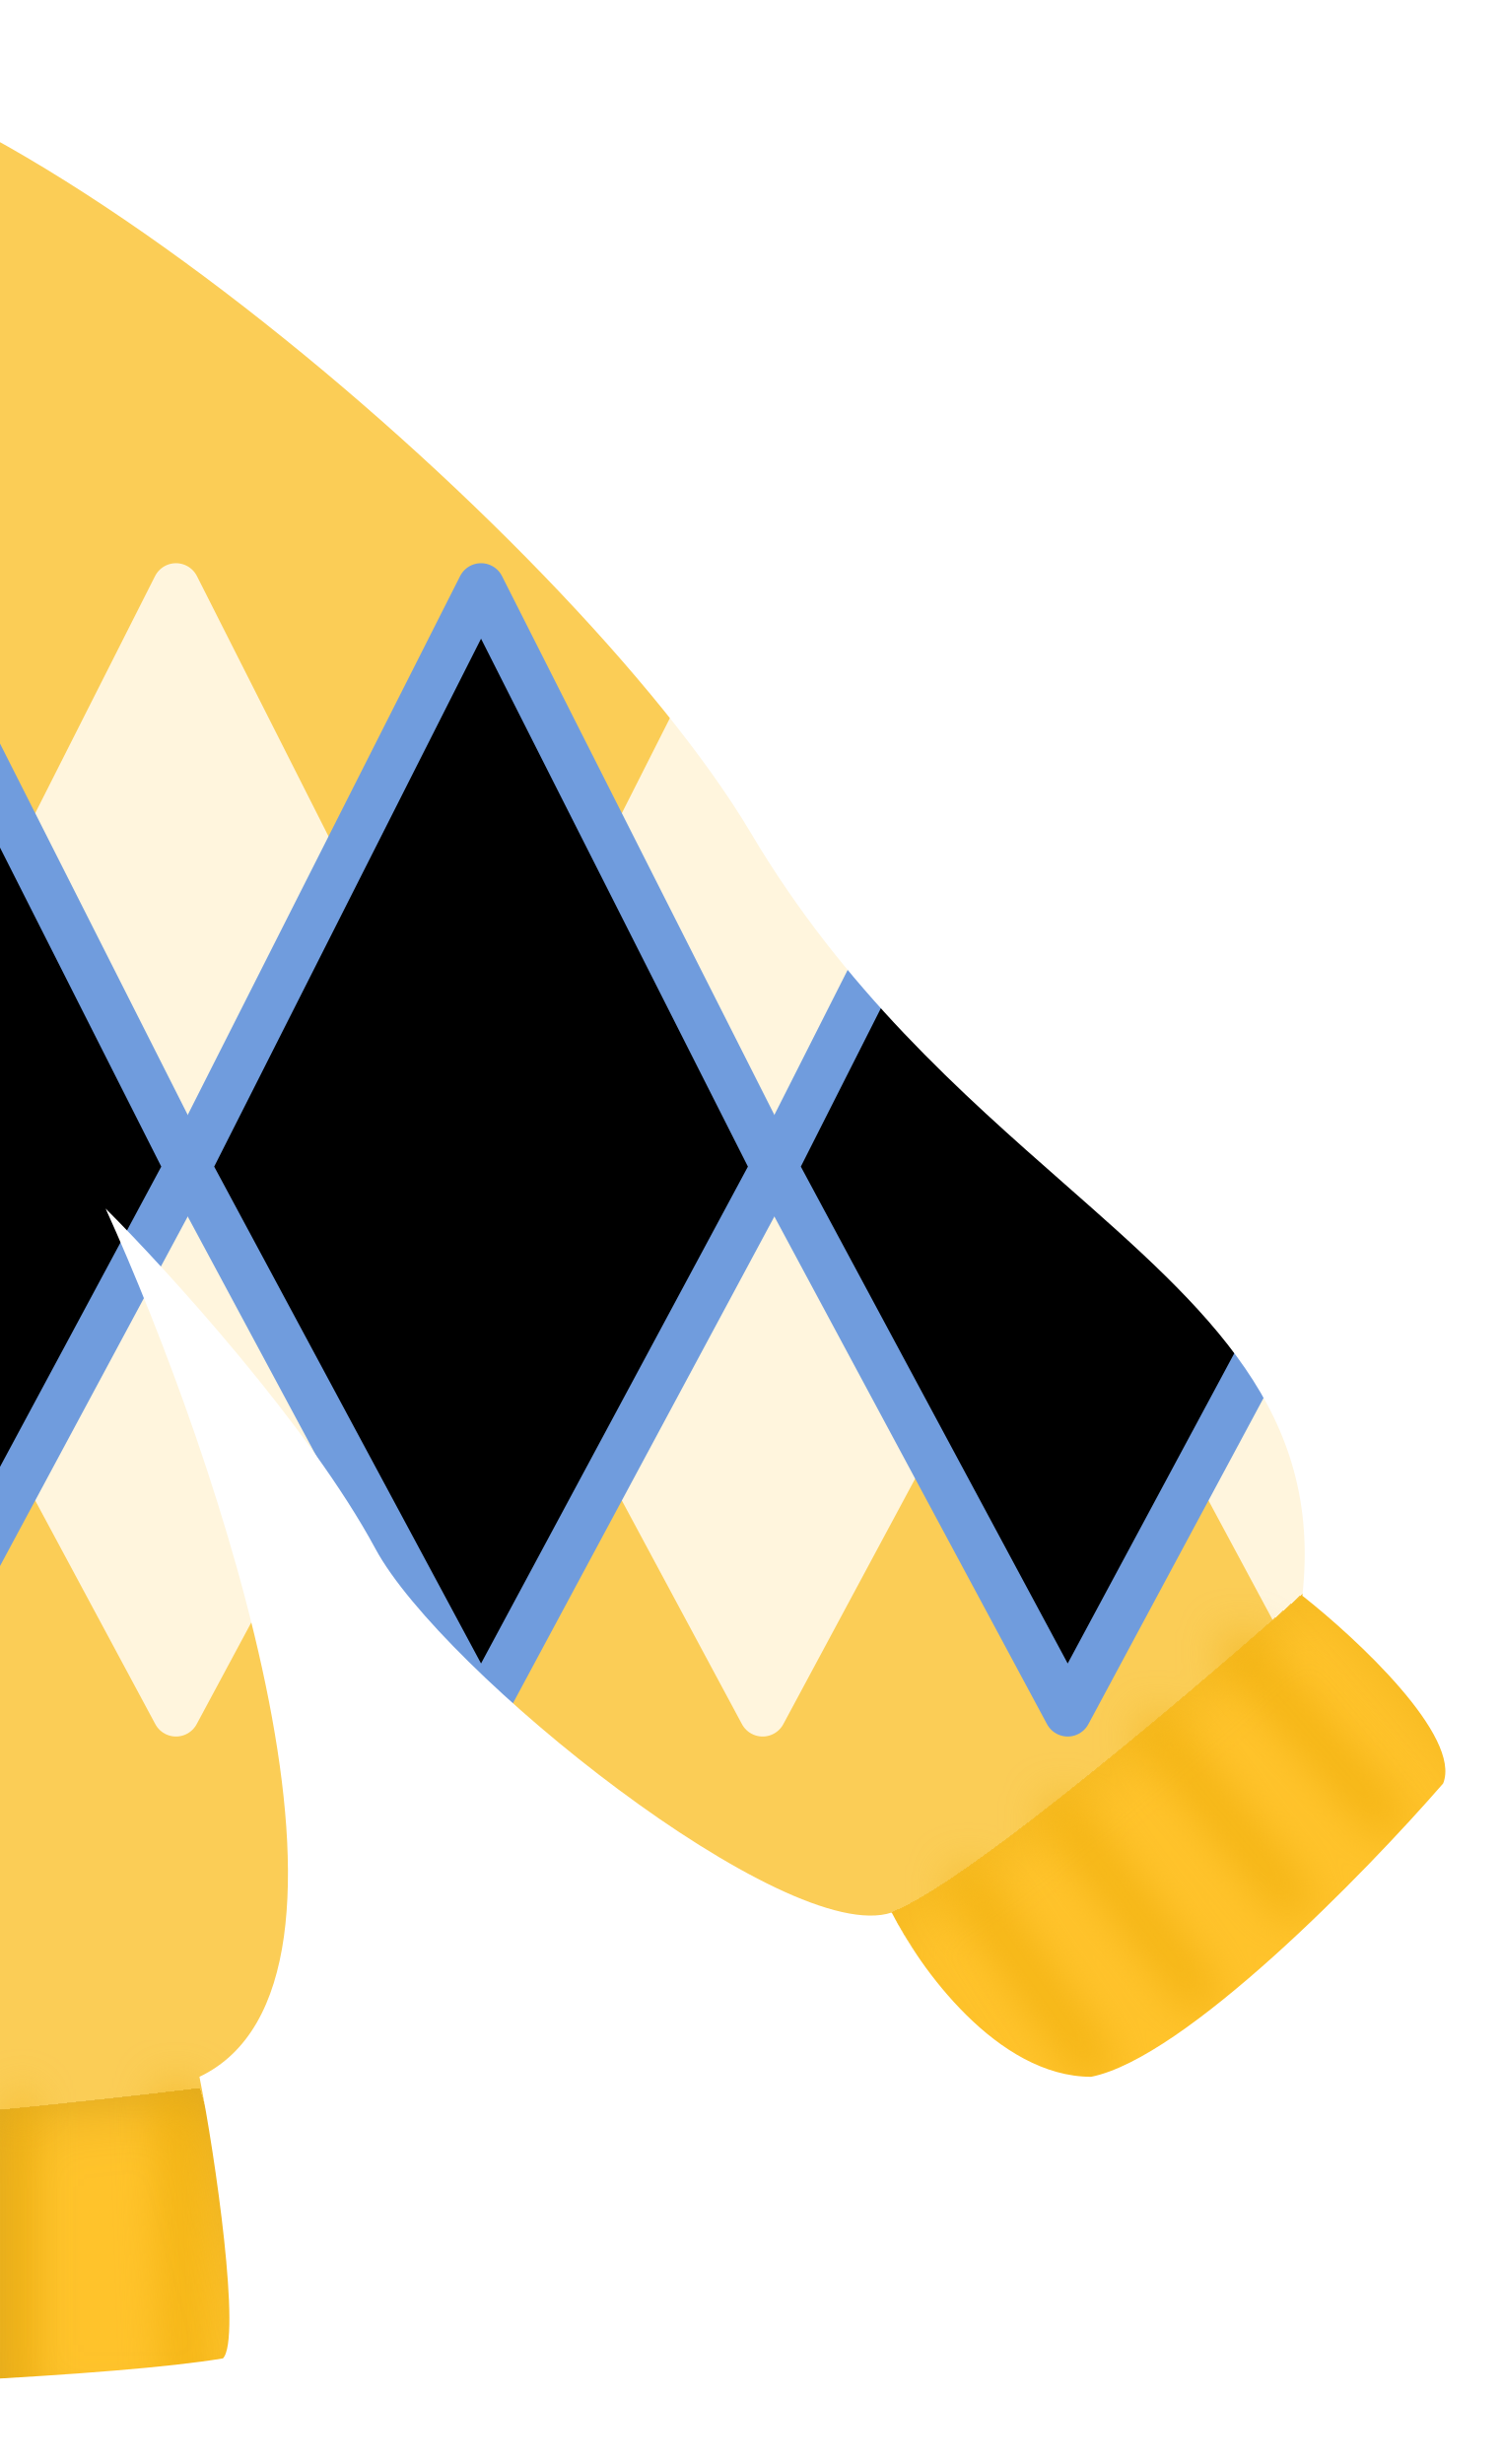
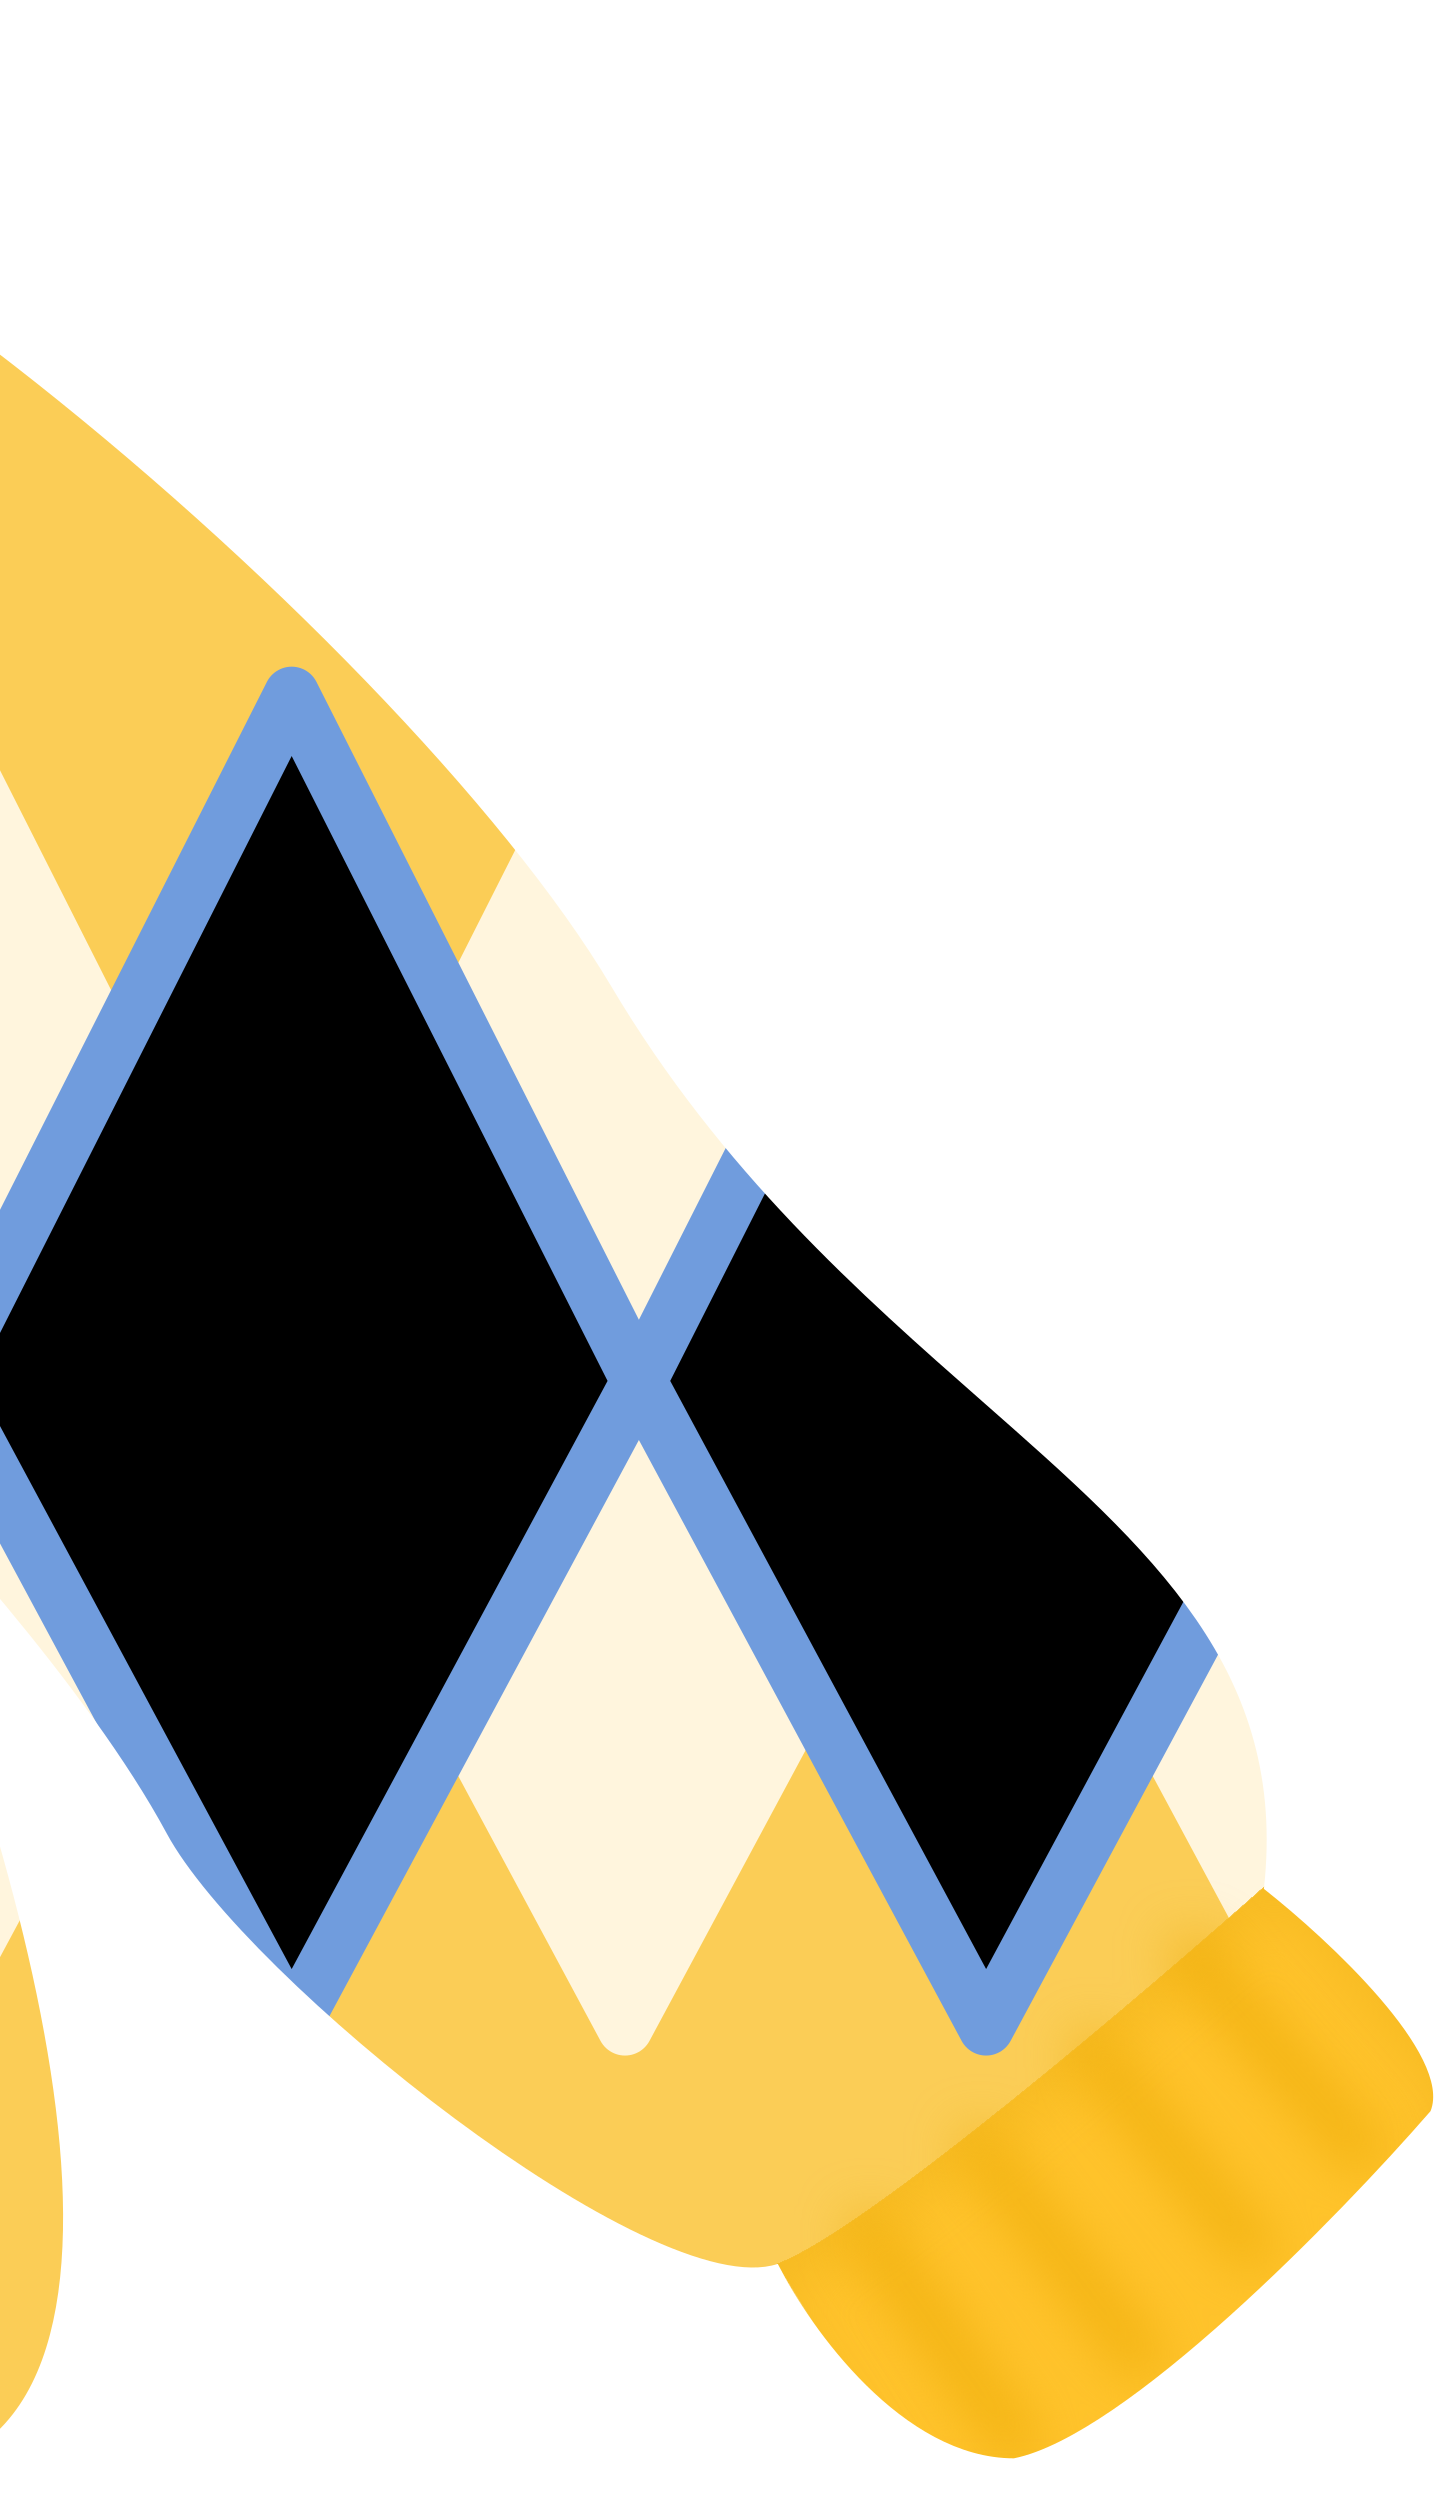
- <svg xmlns="http://www.w3.org/2000/svg" viewBox="1338.0 335.0 64 105" width="100%" height="100%">
+ <svg xmlns="http://www.w3.org/2000/svg" viewBox="1348.0 335.0 52 90" width="100%" height="100%">
  <defs>
    <filter id="filter620_d_495_57" x="1256.5" y="334.5" width="82" height="20.5" filterUnits="userSpaceOnUse" color-interpolation-filters="sRGB">
      <feFlood flood-opacity="0" result="BackgroundImageFix" />
      <feColorMatrix in="SourceAlpha" type="matrix" values="0 0 0 0 0 0 0 0 0 0 0 0 0 0 0 0 0 0 127 0" result="hardAlpha" />
      <feOffset dy="1" />
      <feGaussianBlur stdDeviation="1" />
      <feColorMatrix type="matrix" values="0 0 0 0 0.958 0 0 0 0 0.723 0 0 0 0 0.124 0 0 0 0.8 0" />
      <feBlend mode="normal" in2="BackgroundImageFix" result="effect1_dropShadow_495_57" />
      <feBlend mode="normal" in="SourceGraphic" in2="effect1_dropShadow_495_57" result="shape" />
    </filter>
    <filter id="filter621_i_495_57" x="1243" y="424" width="107.5" height="14.5" filterUnits="userSpaceOnUse" color-interpolation-filters="sRGB">
      <feFlood flood-opacity="0" result="BackgroundImageFix" />
      <feBlend mode="normal" in="SourceGraphic" in2="BackgroundImageFix" result="shape" />
      <feColorMatrix in="SourceAlpha" type="matrix" values="0 0 0 0 0 0 0 0 0 0 0 0 0 0 0 0 0 0 127 0" result="hardAlpha" />
      <feOffset />
      <feGaussianBlur stdDeviation="1.5" />
      <feComposite in2="hardAlpha" operator="arithmetic" k2="-1" k3="1" />
      <feColorMatrix type="matrix" values="0 0 0 0 0.838 0 0 0 0 0.632 0 0 0 0 0.105 0 0 0 0.8 0" />
      <feBlend mode="normal" in2="shape" result="effect1_innerShadow_495_57" />
    </filter>
    <filter id="filter622_i_495_57" x="1190.5" y="402.5" width="26.5" height="26.5" filterUnits="userSpaceOnUse" color-interpolation-filters="sRGB">
      <feFlood flood-opacity="0" result="BackgroundImageFix" />
      <feBlend mode="normal" in="SourceGraphic" in2="BackgroundImageFix" result="shape" />
      <feColorMatrix in="SourceAlpha" type="matrix" values="0 0 0 0 0 0 0 0 0 0 0 0 0 0 0 0 0 0 127 0" result="hardAlpha" />
      <feOffset dy="1" />
      <feGaussianBlur stdDeviation="1" />
      <feComposite in2="hardAlpha" operator="arithmetic" k2="-1" k3="1" />
      <feColorMatrix type="matrix" values="0 0 0 0 0.958 0 0 0 0 0.723 0 0 0 0 0.124 0 0 0 0.8 0" />
      <feBlend mode="normal" in2="shape" result="effect1_innerShadow_495_57" />
    </filter>
    <filter id="filter623_i_495_57" x="1376" y="402.5" width="26.5" height="26.5" filterUnits="userSpaceOnUse" color-interpolation-filters="sRGB">
      <feFlood flood-opacity="0" result="BackgroundImageFix" />
      <feBlend mode="normal" in="SourceGraphic" in2="BackgroundImageFix" result="shape" />
      <feColorMatrix in="SourceAlpha" type="matrix" values="0 0 0 0 0 0 0 0 0 0 0 0 0 0 0 0 0 0 127 0" result="hardAlpha" />
      <feOffset dy="1" />
      <feGaussianBlur stdDeviation="1" />
      <feComposite in2="hardAlpha" operator="arithmetic" k2="-1" k3="1" />
      <feColorMatrix type="matrix" values="0 0 0 0 0.958 0 0 0 0 0.723 0 0 0 0 0.124 0 0 0 0.8 0" />
      <feBlend mode="normal" in2="shape" result="effect1_innerShadow_495_57" />
    </filter>
    <filter id="filter624_f_495_57" x="1259.74" y="335.071" width="74.034" height="19.041" filterUnits="userSpaceOnUse" color-interpolation-filters="sRGB">
      <feFlood flood-opacity="0" result="BackgroundImageFix" />
      <feBlend mode="normal" in="SourceGraphic" in2="BackgroundImageFix" result="shape" />
      <feGaussianBlur stdDeviation="1" result="effect1_foregroundBlur_495_57" />
    </filter>
    <filter id="filter625_f_495_57" x="1246.5" y="421.982" width="102" height="19.018" filterUnits="userSpaceOnUse" color-interpolation-filters="sRGB">
      <feFlood flood-opacity="0" result="BackgroundImageFix" />
      <feBlend mode="normal" in="SourceGraphic" in2="BackgroundImageFix" result="shape" />
      <feGaussianBlur stdDeviation="1" result="effect1_foregroundBlur_495_57" />
    </filter>
    <filter id="filter626_f_495_57" x="1192.12" y="402.171" width="23.284" height="23.118" filterUnits="userSpaceOnUse" color-interpolation-filters="sRGB">
      <feFlood flood-opacity="0" result="BackgroundImageFix" />
      <feBlend mode="normal" in="SourceGraphic" in2="BackgroundImageFix" result="shape" />
      <feGaussianBlur stdDeviation="1" result="effect1_foregroundBlur_495_57" />
    </filter>
    <filter id="filter627_f_495_57" x="1376.59" y="402.671" width="23.284" height="23.118" filterUnits="userSpaceOnUse" color-interpolation-filters="sRGB">
      <feFlood flood-opacity="0" result="BackgroundImageFix" />
      <feBlend mode="normal" in="SourceGraphic" in2="BackgroundImageFix" result="shape" />
      <feGaussianBlur stdDeviation="1" result="effect1_foregroundBlur_495_57" />
    </filter>
    <filter id="filter628_i_495_57" x="1267" y="333.5" width="59" height="12" filterUnits="userSpaceOnUse" color-interpolation-filters="sRGB">
      <feFlood flood-opacity="0" result="BackgroundImageFix" />
      <feBlend mode="normal" in="SourceGraphic" in2="BackgroundImageFix" result="shape" />
      <feColorMatrix in="SourceAlpha" type="matrix" values="0 0 0 0 0 0 0 0 0 0 0 0 0 0 0 0 0 0 127 0" result="hardAlpha" />
      <feOffset dy="-1" />
      <feGaussianBlur stdDeviation="1" />
      <feComposite in2="hardAlpha" operator="arithmetic" k2="-1" k3="1" />
      <feColorMatrix type="matrix" values="0 0 0 0 0.942 0 0 0 0 0.733 0 0 0 0 0.192 0 0 0 0.4 0" />
      <feBlend mode="normal" in2="shape" result="effect1_innerShadow_495_57" />
    </filter>
    <clipPath id="clip_top_long_sleeve_03_sr">
-       <rect x="1338.0" y="335.0" width="64" height="105" />
+       <rect x="1348.0" y="335.0" width="52" height="90" />
    </clipPath>
  </defs>
  <g clip-path="url(#clip_top_long_sleeve_03_sr)">
    <mask id="mask85_495_57" style="mask-type:alpha" maskUnits="userSpaceOnUse" x="1193" y="335" width="207" height="103">
      <path fill-rule="evenodd" clip-rule="evenodd" d="M1268.82 335.703C1268.4 336.258 1268 336.993 1268 337.5C1258 334.5 1230.6 357.7 1223 370.5C1219.03 377.187 1214.01 381.603 1209.62 385.464C1203.51 390.841 1198.63 395.142 1199.5 403C1197.17 404.833 1192.7 409 1193.5 411C1196.83 414.833 1204.5 422.7 1208.5 423.5C1212.5 423.5 1215.83 418.833 1217 416.5C1221.5 418 1236.2 406.2 1239 401C1241.8 395.8 1247.83 389.167 1250.5 386.5C1245.67 397.167 1238.1 419.5 1246.5 423.5C1245.83 426.833 1245.2 434.7 1246 435.5C1260 437.5 1288.6 437.5 1295 437.5C1301.4 437.5 1338.5 437 1347.5 435.5C1348.3 434.7 1347.17 426.833 1346.5 423.5C1354.9 419.5 1347.33 397.167 1342.5 386.5C1345.17 389.167 1351.2 395.8 1354 401C1356.8 406.2 1371.5 418 1376 416.5C1377.17 418.833 1380.5 423.5 1384.5 423.5C1388.5 422.7 1396.17 414.833 1399.5 411C1400.3 409 1395.83 404.833 1393.5 403C1394.37 395.142 1389.49 390.841 1383.38 385.464C1378.99 381.603 1373.97 377.187 1370 370.5C1362.4 357.7 1335 334.5 1325 337.5C1325 336.961 1323.87 336.165 1322.97 335.601C1316.21 337.325 1306.57 339 1295.69 339C1285.04 339 1275.56 337.391 1268.82 335.703Z" fill="black" />
    </mask>
    <g mask="url(#mask85_495_57)">
      <path d="M1402 326H1189V489H1402V326Z" fill="#FBCD56" />
      <path d="M1295.5 360L1283 384.727L1295.5 408L1308 384.727L1295.5 360Z" fill="#FFF5DD" stroke="#FFF5DD" stroke-width="2" stroke-linejoin="round" />
      <path d="M1345.5 360L1333 384.727L1345.5 408L1358 384.727L1345.5 360Z" fill="#FFF5DD" stroke="#FFF5DD" stroke-width="2" stroke-linejoin="round" />
      <path d="M1395.5 360L1383 384.727L1395.5 408L1408 384.727L1395.5 360Z" fill="#FFF5DD" stroke="#FFF5DD" stroke-width="2" stroke-linejoin="round" />
      <path d="M1245.5 360L1233 384.727L1245.5 408L1258 384.727L1245.5 360Z" fill="#FFF5DD" stroke="#FFF5DD" stroke-width="2" stroke-linejoin="round" />
      <path d="M1220.5 360L1208 384.727L1220.5 408L1233 384.727L1220.5 360Z" fill="#FFF5DD" stroke="#FFF5DD" stroke-width="2" stroke-linejoin="round" />
      <path d="M1320.5 360L1308 384.727L1320.5 408L1333 384.727L1320.5 360Z" fill="#FFF5DD" stroke="#FFF5DD" stroke-width="2" stroke-linejoin="round" />
      <path d="M1370.5 360L1358 384.727L1370.5 408L1383 384.727L1370.5 360Z" fill="#FFF5DD" stroke="#FFF5DD" stroke-width="2" stroke-linejoin="round" />
      <path d="M1270.5 360L1258 384.727L1270.5 408L1283 384.727L1270.5 360Z" fill="#FFF5DD" stroke="#FFF5DD" stroke-width="2" stroke-linejoin="round" />
      <path d="M1308.5 360L1296 384.727L1308.5 408L1321 384.727L1308.5 360Z" stroke="#709CDD" stroke-width="2" stroke-linejoin="round" />
      <path d="M1358.5 360L1346 384.727L1358.5 408L1371 384.727L1358.5 360Z" stroke="#709CDD" stroke-width="2" stroke-linejoin="round" />
      <path d="M1258.5 360L1246 384.727L1258.5 408L1271 384.727L1258.5 360Z" stroke="#709CDD" stroke-width="2" stroke-linejoin="round" />
      <path d="M1233.5 360L1221 384.727L1233.5 408L1246 384.727L1233.5 360Z" stroke="#709CDD" stroke-width="2" stroke-linejoin="round" />
      <path d="M1208.5 360L1196 384.727L1208.5 408L1221 384.727L1208.5 360Z" stroke="#709CDD" stroke-width="2" stroke-linejoin="round" />
      <path d="M1333.5 360L1321 384.727L1333.5 408L1346 384.727L1333.5 360Z" stroke="#709CDD" stroke-width="2" stroke-linejoin="round" />
      <path d="M1383.5 360L1371 384.727L1383.5 408L1396 384.727L1383.5 360Z" stroke="#709CDD" stroke-width="2" stroke-linejoin="round" />
      <path d="M1283.5 360L1271 384.727L1283.5 408L1296 384.727L1283.5 360Z" stroke="#709CDD" stroke-width="2" stroke-linejoin="round" />
      <g filter="url(#filter620_d_495_57)">
        <path d="M1296.5 352C1282.9 352 1265.5 343 1258.5 338.5L1266 335.5H1327L1336.5 338.5C1328.83 343 1310.1 352 1296.5 352Z" fill="#FFC32B" />
      </g>
      <g filter="url(#filter621_i_495_57)">
        <path d="M1296.5 427.5C1280.1 427.5 1256.33 425.167 1246.5 424L1243 438.5H1350.5L1346.5 424C1336.67 425.167 1312.9 427.5 1296.5 427.5Z" fill="#FFC32B" />
      </g>
      <g filter="url(#filter622_i_495_57)">
        <path d="M1190.5 412.5L1199 402.5C1203.67 406.667 1213.8 415.3 1217 416.5L1210 428L1190.5 412.5Z" fill="#FFC32B" />
      </g>
      <g filter="url(#filter623_i_495_57)">
        <path d="M1402.5 412.5L1394 402.5C1389.33 406.667 1379.2 415.3 1376 416.5L1383 428L1402.5 412.5Z" fill="#FFC32B" />
      </g>
      <g filter="url(#filter624_f_495_57)">
        <path d="M1297 345.5V352M1291.5 345.5L1290 352M1286.5 344.5L1284 350M1281 343L1277.5 348M1276 341.5L1272.5 345.5M1271 339L1267 343.5M1267 337.5L1262 340.5M1301 345.5L1302.5 352M1306 344.5L1308.5 350M1311.5 343L1315 348M1316.5 341.5L1320.5 346M1321.5 339L1326 344M1325.5 337.5L1331.5 341.5" stroke="#EAA800" />
      </g>
      <g filter="url(#filter625_f_495_57)">
        <path d="M1249 424.5V438.5M1256 425V438.5M1263 426V439M1270 426.5V439M1277 427V439M1284 427V439M1291.5 427.5V439M1299 427.5V439M1307 427.5V438.5M1316 427V438.5M1323.5 426.5V438.5M1331 425.5V438.5M1338.5 424.5V438.5M1345.5 424L1346 438" stroke="#EAA800" />
      </g>
      <g filter="url(#filter626_f_495_57)">
        <path d="M1201.5 404.5L1194.5 412.5M1205 408L1198.5 416M1209 411.5L1202.5 420M1213 414.5L1207 423" stroke="#EAA800" />
      </g>
      <g filter="url(#filter627_f_495_57)">
        <path d="M1390.5 405L1397.5 413M1387 408.5L1393.5 416.5M1383 412L1389.5 420.5M1379 415L1385 423.5" stroke="#EAA800" />
      </g>
      <g filter="url(#filter628_i_495_57)">
        <path d="M1295.5 345.5C1283.9 345.5 1271.67 339.833 1267 337L1268.5 334.5H1322.5L1326 337C1320.83 339.833 1307.1 345.5 1295.5 345.5Z" fill="#FFF5DD" />
      </g>
    </g>
  </g>
</svg>
